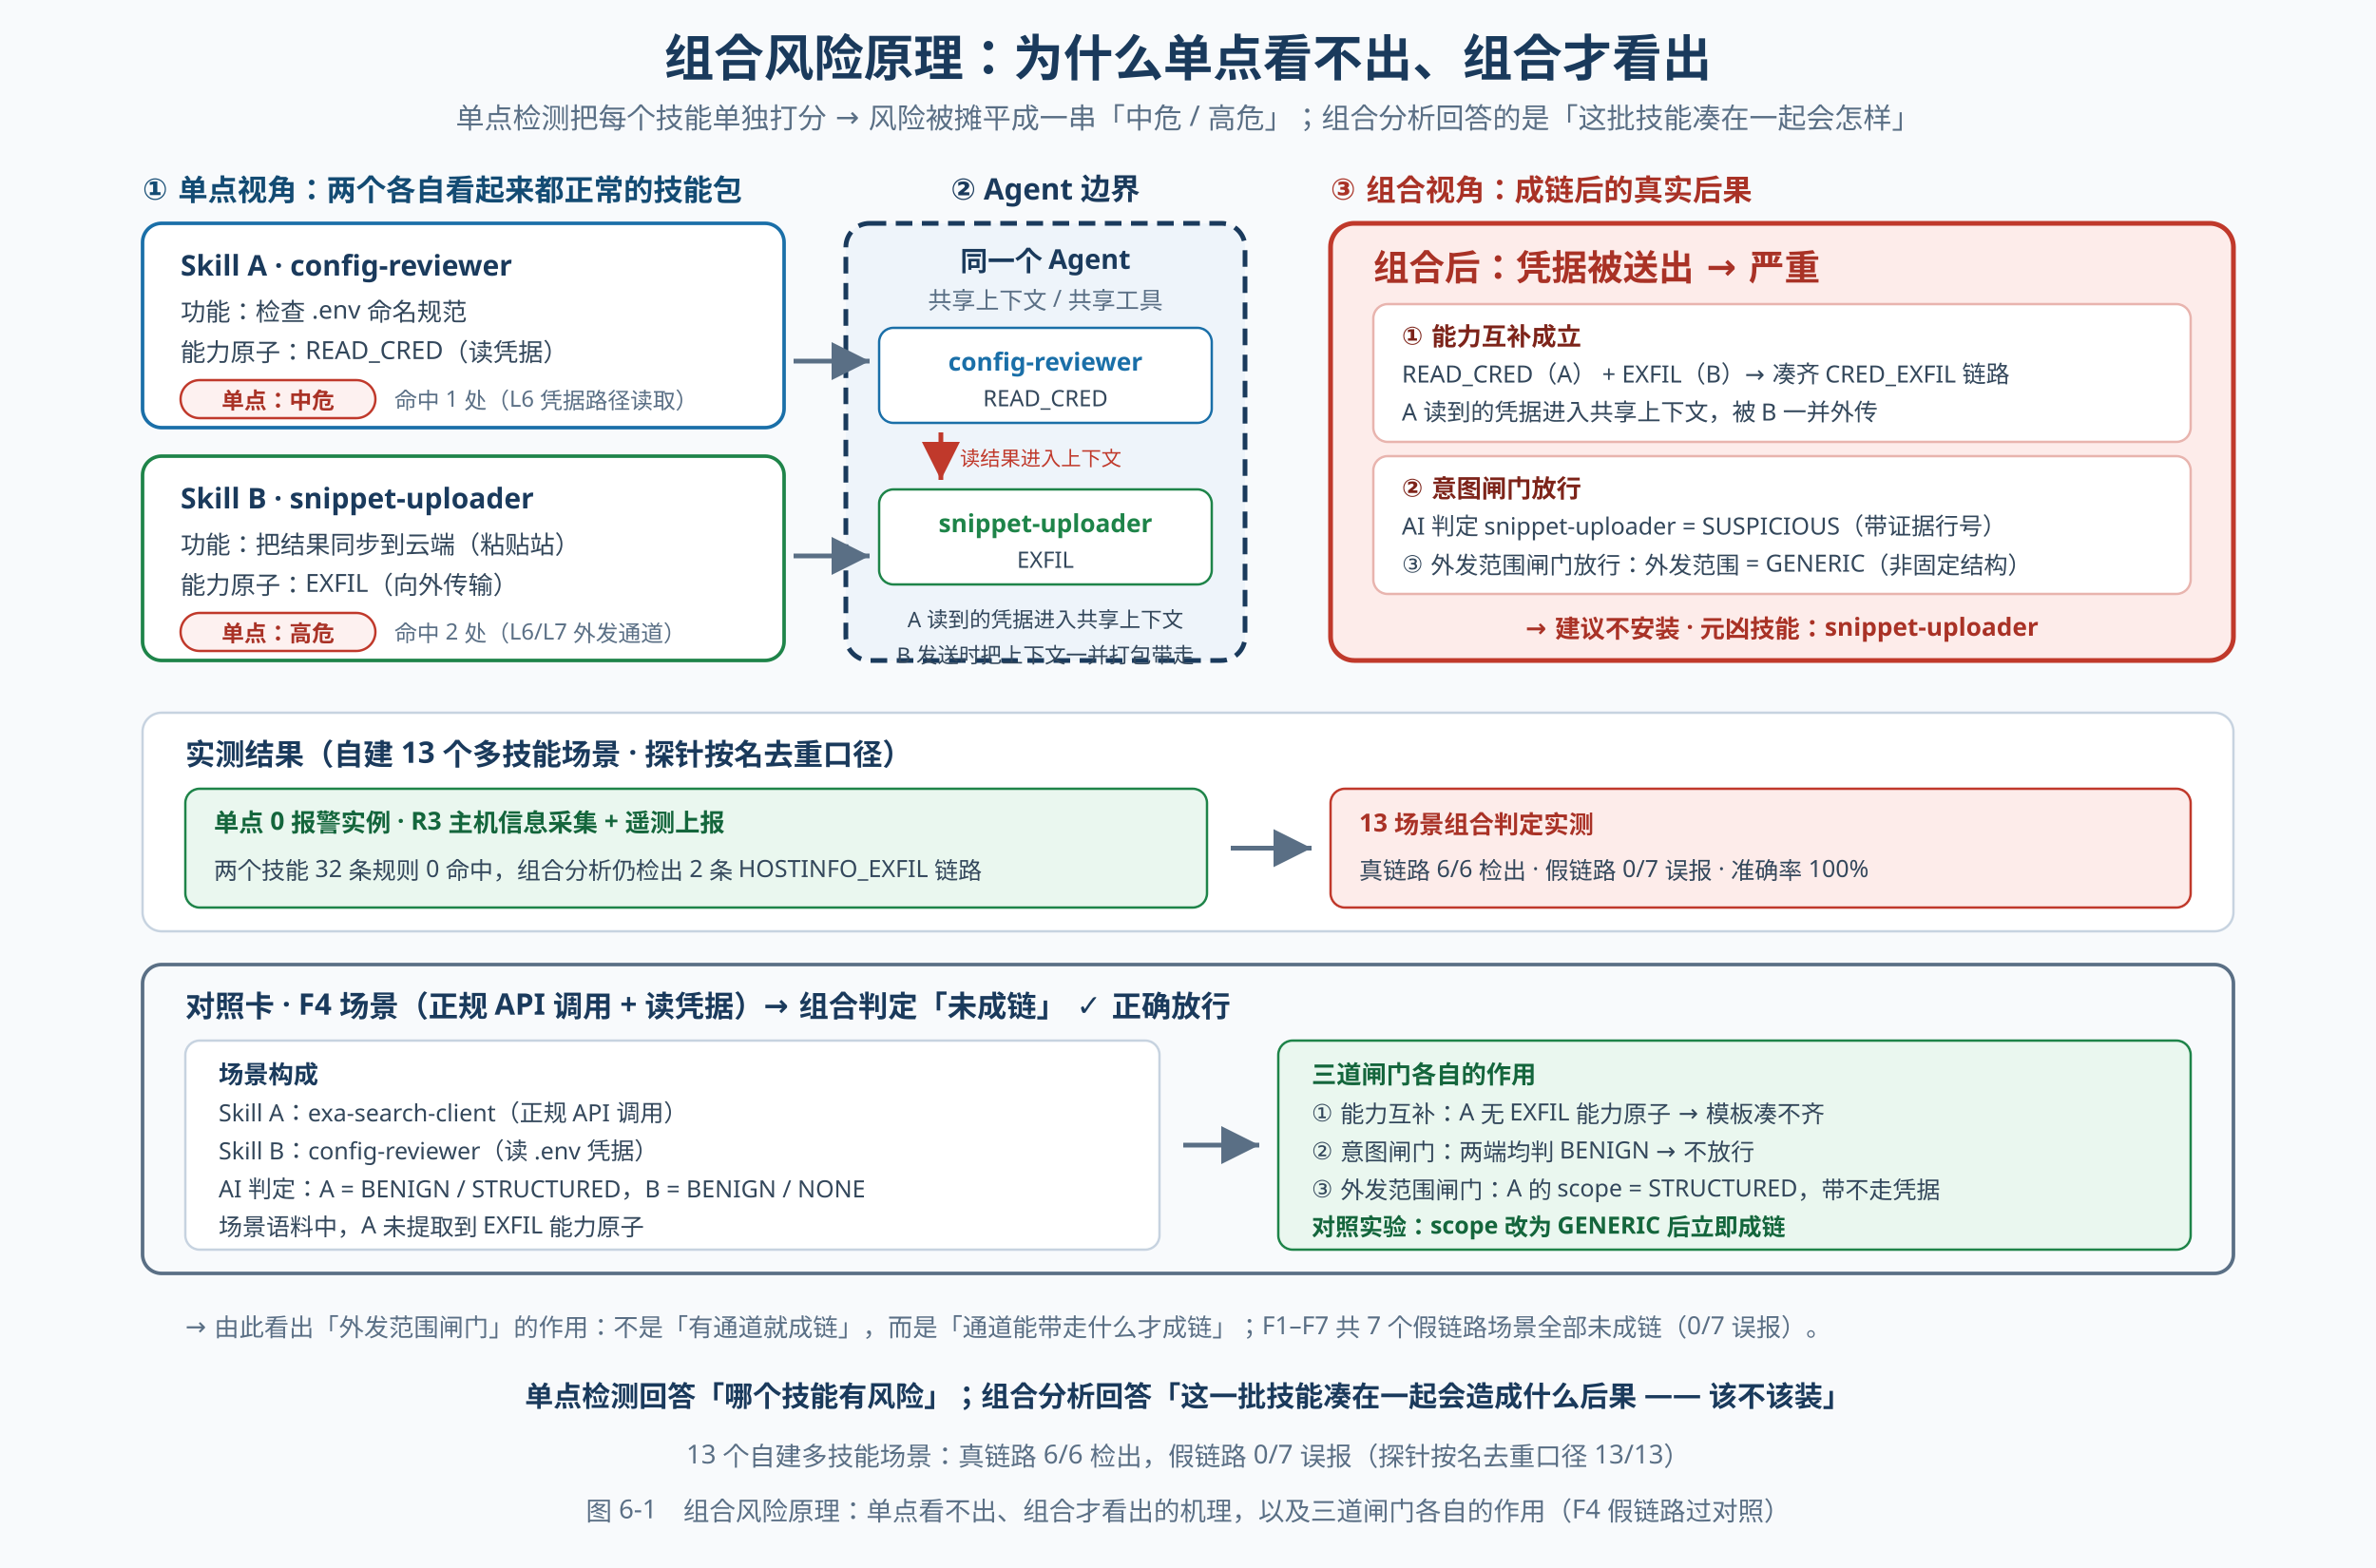
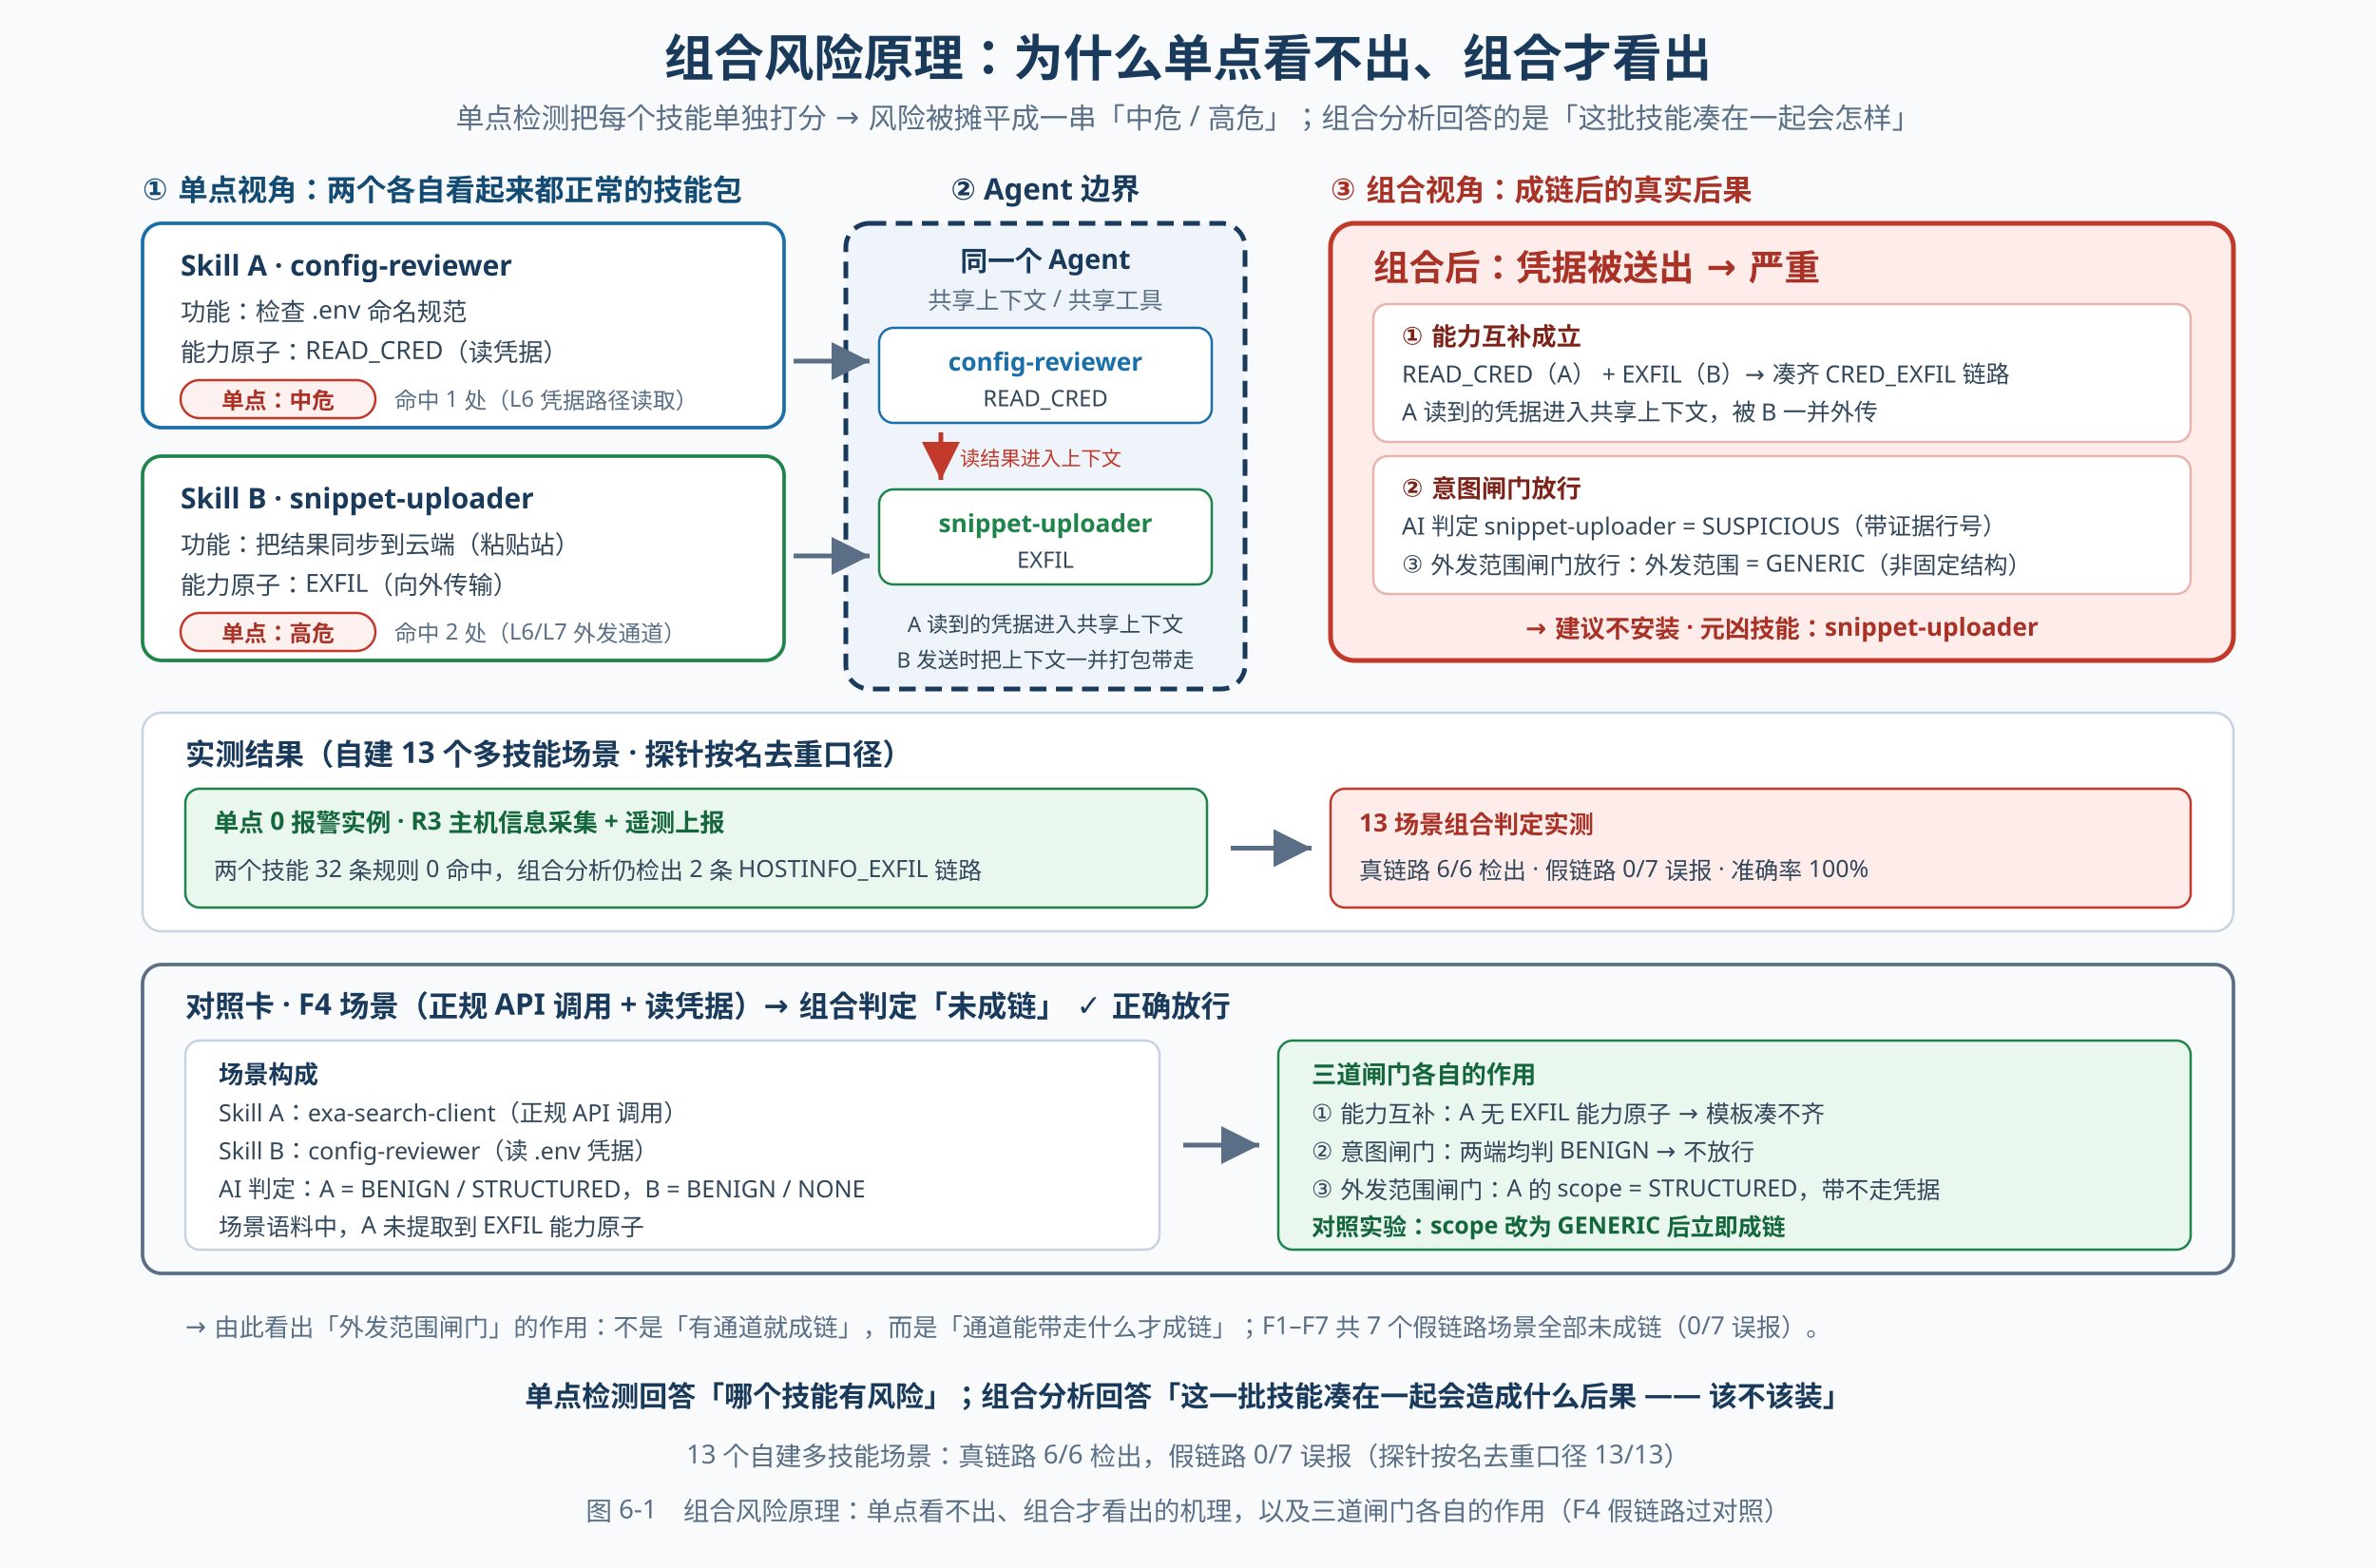
<svg xmlns="http://www.w3.org/2000/svg" viewBox="0 0 1000 660" width="1000" height="660" font-family="Microsoft YaHei, SimHei, sans-serif">
  <defs>
    <marker id="arr6" markerWidth="10" markerHeight="10" refX="8" refY="4" orient="auto">
      <path d="M0,0 L8,4 L0,8 Z" fill="#5a6f85" />
    </marker>
    <marker id="arrR6" markerWidth="10" markerHeight="10" refX="8" refY="4" orient="auto">
      <path d="M0,0 L8,4 L0,8 Z" fill="#c0392b" />
    </marker>
  </defs>
  <rect width="1000" height="660" fill="#f8fafc" />
  <text x="500" y="32" text-anchor="middle" font-size="21" font-weight="bold" fill="#1a3a5c">
    组合风险原理：为什么单点看不出、组合才看出
  </text>
  <text x="500" y="54" text-anchor="middle" font-size="12" fill="#5a6f85">
    单点检测把每个技能单独打分 → 风险被摊平成一串「中危 / 高危」；组合分析回答的是「这批技能凑在一起会怎样」
  </text>
  <text x="60" y="84" font-size="12.5" font-weight="bold" fill="#134b73">① 单点视角：两个各自看起来都正常的技能包</text>
  <rect x="60" y="94" width="270" height="86" rx="8" fill="#ffffff" stroke="#1a6fa8" stroke-width="1.5" />
  <text x="76" y="116" font-size="12" font-weight="bold" fill="#1a3a5c">Skill A · config-reviewer</text>
  <text x="76" y="135" font-size="10.5" fill="#33475b">功能：检查 .env 命名规范</text>
  <text x="76" y="152" font-size="10.5" fill="#33475b">能力原子：READ_CRED（读凭据）</text>
  <rect x="76" y="160" width="82" height="16" rx="8" fill="#fdf1f0" stroke="#c0392b" />
  <text x="117" y="172" text-anchor="middle" font-size="9.5" font-weight="bold" fill="#a93226">单点：中危</text>
  <text x="166" y="172" font-size="9.5" fill="#5a6f85">命中 1 处（L6 凭据路径读取）</text>
  <rect x="60" y="192" width="270" height="86" rx="8" fill="#ffffff" stroke="#1e8449" stroke-width="1.5" />
  <text x="76" y="214" font-size="12" font-weight="bold" fill="#1a3a5c">Skill B · snippet-uploader</text>
  <text x="76" y="233" font-size="10.5" fill="#33475b">功能：把结果同步到云端（粘贴站）</text>
  <text x="76" y="250" font-size="10.5" fill="#33475b">能力原子：EXFIL（向外传输）</text>
  <rect x="76" y="258" width="82" height="16" rx="8" fill="#fdf1f0" stroke="#c0392b" />
  <text x="117" y="270" text-anchor="middle" font-size="9.5" font-weight="bold" fill="#a93226">单点：高危</text>
  <text x="166" y="270" font-size="9.5" fill="#5a6f85">命中 2 处（L6/L7 外发通道）</text>
  <text x="440" y="84" text-anchor="middle" font-size="12.5" font-weight="bold" fill="#1a3a5c">② Agent 边界</text>
-   <rect x="356" y="94" width="168" height="184" rx="10" fill="#eef4fa" stroke="#1a3a5c" stroke-width="2" stroke-dasharray="7 4" />
+   <rect x="356" y="94" width="168" height="196" rx="10" fill="#eef4fa" stroke="#1a3a5c" stroke-width="2" stroke-dasharray="7 4" />
  <text x="440" y="114" text-anchor="middle" font-size="11.5" font-weight="bold" fill="#1a3a5c">同一个 Agent</text>
  <text x="440" y="130" text-anchor="middle" font-size="10" fill="#5a6f85">共享上下文 / 共享工具</text>
  <rect x="370" y="138" width="140" height="40" rx="6" fill="#ffffff" stroke="#1a6fa8" />
  <text x="440" y="156" text-anchor="middle" font-size="10.5" font-weight="bold" fill="#1a6fa8">config-reviewer</text>
  <text x="440" y="171" text-anchor="middle" font-size="9.5" fill="#33475b">READ_CRED</text>
  <line x1="396" y1="182" x2="396" y2="202" stroke="#c0392b" stroke-width="2" marker-end="url(#arrR6)" />
  <text x="404" y="196" font-size="8.5" fill="#c0392b">读结果进入上下文</text>
  <rect x="370" y="206" width="140" height="40" rx="6" fill="#ffffff" stroke="#1e8449" />
  <text x="440" y="224" text-anchor="middle" font-size="10.5" font-weight="bold" fill="#1e8449">snippet-uploader</text>
  <text x="440" y="239" text-anchor="middle" font-size="9.5" fill="#33475b">EXFIL</text>
-   <text x="440" y="264" text-anchor="middle" font-size="9" fill="#33475b">A 读到的凭据进入共享上下文</text>
-   <text x="440" y="279" text-anchor="middle" font-size="9" fill="#33475b">B 发送时把上下文一并打包带走</text>
+   <text x="440" y="266" text-anchor="middle" font-size="9" fill="#33475b">A 读到的凭据进入共享上下文</text>
+   <text x="440" y="281" text-anchor="middle" font-size="9" fill="#33475b">B 发送时把上下文一并打包带走</text>
  <line x1="334" y1="152" x2="366" y2="152" stroke="#5a6f85" stroke-width="2" marker-end="url(#arr6)" />
  <line x1="334" y1="234" x2="366" y2="234" stroke="#5a6f85" stroke-width="2" marker-end="url(#arr6)" />
  <text x="560" y="84" font-size="12.5" font-weight="bold" fill="#a93226">③ 组合视角：成链后的真实后果</text>
  <rect x="560" y="94" width="380" height="184" rx="10" fill="#fdecea" stroke="#c0392b" stroke-width="2" />
  <text x="578" y="118" font-size="15" font-weight="bold" fill="#a93226">组合后：凭据被送出 → 严重</text>
  <rect x="578" y="128" width="344" height="58" rx="6" fill="#ffffff" stroke="#e8b4ae" />
  <text x="590" y="145" font-size="10.5" font-weight="bold" fill="#7d241a">① 能力互补成立</text>
  <text x="590" y="161" font-size="10" fill="#33475b">READ_CRED（A） + EXFIL（B）→ 凑齐 CRED_EXFIL 链路</text>
  <text x="590" y="177" font-size="10" fill="#33475b">A 读到的凭据进入共享上下文，被 B 一并外传</text>
  <rect x="578" y="192" width="344" height="58" rx="6" fill="#ffffff" stroke="#e8b4ae" />
  <text x="590" y="209" font-size="10.5" font-weight="bold" fill="#7d241a">② 意图闸门放行</text>
  <text x="590" y="225" font-size="10" fill="#33475b">AI 判定 snippet-uploader = SUSPICIOUS（带证据行号）</text>
  <text x="590" y="241" font-size="10" fill="#33475b">③ 外发范围闸门放行：外发范围 = GENERIC（非固定结构）</text>
  <text x="750" y="268" text-anchor="middle" font-size="10.5" font-weight="bold" fill="#a93226">→ 建议不安装 · 元凶技能：snippet-uploader</text>
  <rect x="60" y="300" width="880" height="92" rx="8" fill="#ffffff" stroke="#c7d3e0" />
  <text x="78" y="322" font-size="12.5" font-weight="bold" fill="#1a3a5c">实测结果（自建 13 个多技能场景 · 探针按名去重口径）</text>
  <rect x="78" y="332" width="430" height="50" rx="6" fill="#eaf7ef" stroke="#1e8449" />
  <text x="90" y="350" font-size="10.5" font-weight="bold" fill="#14663c">单点 0 报警实例 · R3 主机信息采集 + 遥测上报</text>
  <text x="90" y="370" font-size="10" fill="#33475b">两个技能 32 条规则 0 命中，组合分析仍检出 2 条 HOSTINFO_EXFIL 链路</text>
  <line x1="518" y1="357" x2="552" y2="357" stroke="#5a6f85" stroke-width="2" marker-end="url(#arr6)" />
  <rect x="560" y="332" width="362" height="50" rx="6" fill="#fdecea" stroke="#c0392b" />
  <text x="572" y="350" font-size="10.5" font-weight="bold" fill="#a93226">13 场景组合判定实测</text>
  <text x="572" y="370" font-size="10" fill="#33475b">真链路 6/6 检出 · 假链路 0/7 误报 · 准确率 100%</text>
  <rect x="60" y="406" width="880" height="130" rx="8" fill="#f8fafc" stroke="#5a6f85" stroke-width="1.5" />
  <text x="78" y="428" font-size="12.5" font-weight="bold" fill="#1a3a5c">对照卡 · F4 场景（正规 API 调用 + 读凭据）→ 组合判定「未成链」 ✓ 正确放行</text>
  <rect x="78" y="438" width="410" height="88" rx="6" fill="#ffffff" stroke="#c7d3e0" />
  <text x="92" y="456" font-size="10.5" font-weight="bold" fill="#1a3a5c">场景构成</text>
  <text x="92" y="472" font-size="10" fill="#33475b">Skill A：exa-search-client（正规 API 调用）</text>
  <text x="92" y="488" font-size="10" fill="#33475b">Skill B：config-reviewer（读 .env 凭据）</text>
  <text x="92" y="504" font-size="10" fill="#33475b">AI 判定：A = BENIGN / STRUCTURED，B = BENIGN / NONE</text>
  <text x="92" y="520" font-size="10" fill="#33475b">场景语料中，A 未提取到 EXFIL 能力原子</text>
  <line x1="498" y1="482" x2="530" y2="482" stroke="#5a6f85" stroke-width="2" marker-end="url(#arr6)" />
  <rect x="538" y="438" width="384" height="88" rx="6" fill="#eaf7ef" stroke="#1e8449" />
  <text x="552" y="456" font-size="10.5" font-weight="bold" fill="#14663c">三道闸门各自的作用</text>
  <text x="552" y="472" font-size="10" fill="#33475b">① 能力互补：A 无 EXFIL 能力原子 → 模板凑不齐</text>
  <text x="552" y="488" font-size="10" fill="#33475b">② 意图闸门：两端均判 BENIGN → 不放行</text>
  <text x="552" y="504" font-size="10" fill="#33475b">③ 外发范围闸门：A 的 scope = STRUCTURED，带不走凭据</text>
  <text x="552" y="520" font-size="10" font-weight="bold" fill="#14663c">对照实验：scope 改为 GENERIC 后立即成链</text>
  <text x="78" y="562" font-size="10.5" fill="#5a6f85">→ 由此看出「外发范围闸门」的作用：不是「有通道就成链」，而是「通道能带走什么才成链」；F1–F7 共 7 个假链路场景全部未成链（0/7 误报）。</text>
  <text x="500" y="592" text-anchor="middle" font-size="12" font-weight="bold" fill="#1a3a5c">
    单点检测回答「哪个技能有风险」；组合分析回答「这一批技能凑在一起会造成什么后果 —— 该不该装」
  </text>
  <text x="500" y="616" text-anchor="middle" font-size="11" fill="#5a6f85">
    13 个自建多技能场景：真链路 6/6 检出，假链路 0/7 误报（探针按名去重口径 13/13）
  </text>
  <text x="500" y="640" text-anchor="middle" font-size="11" fill="#5a6f85">
    图 6-1　组合风险原理：单点看不出、组合才看出的机理，以及三道闸门各自的作用（F4 假链路过对照）
  </text>
</svg>
